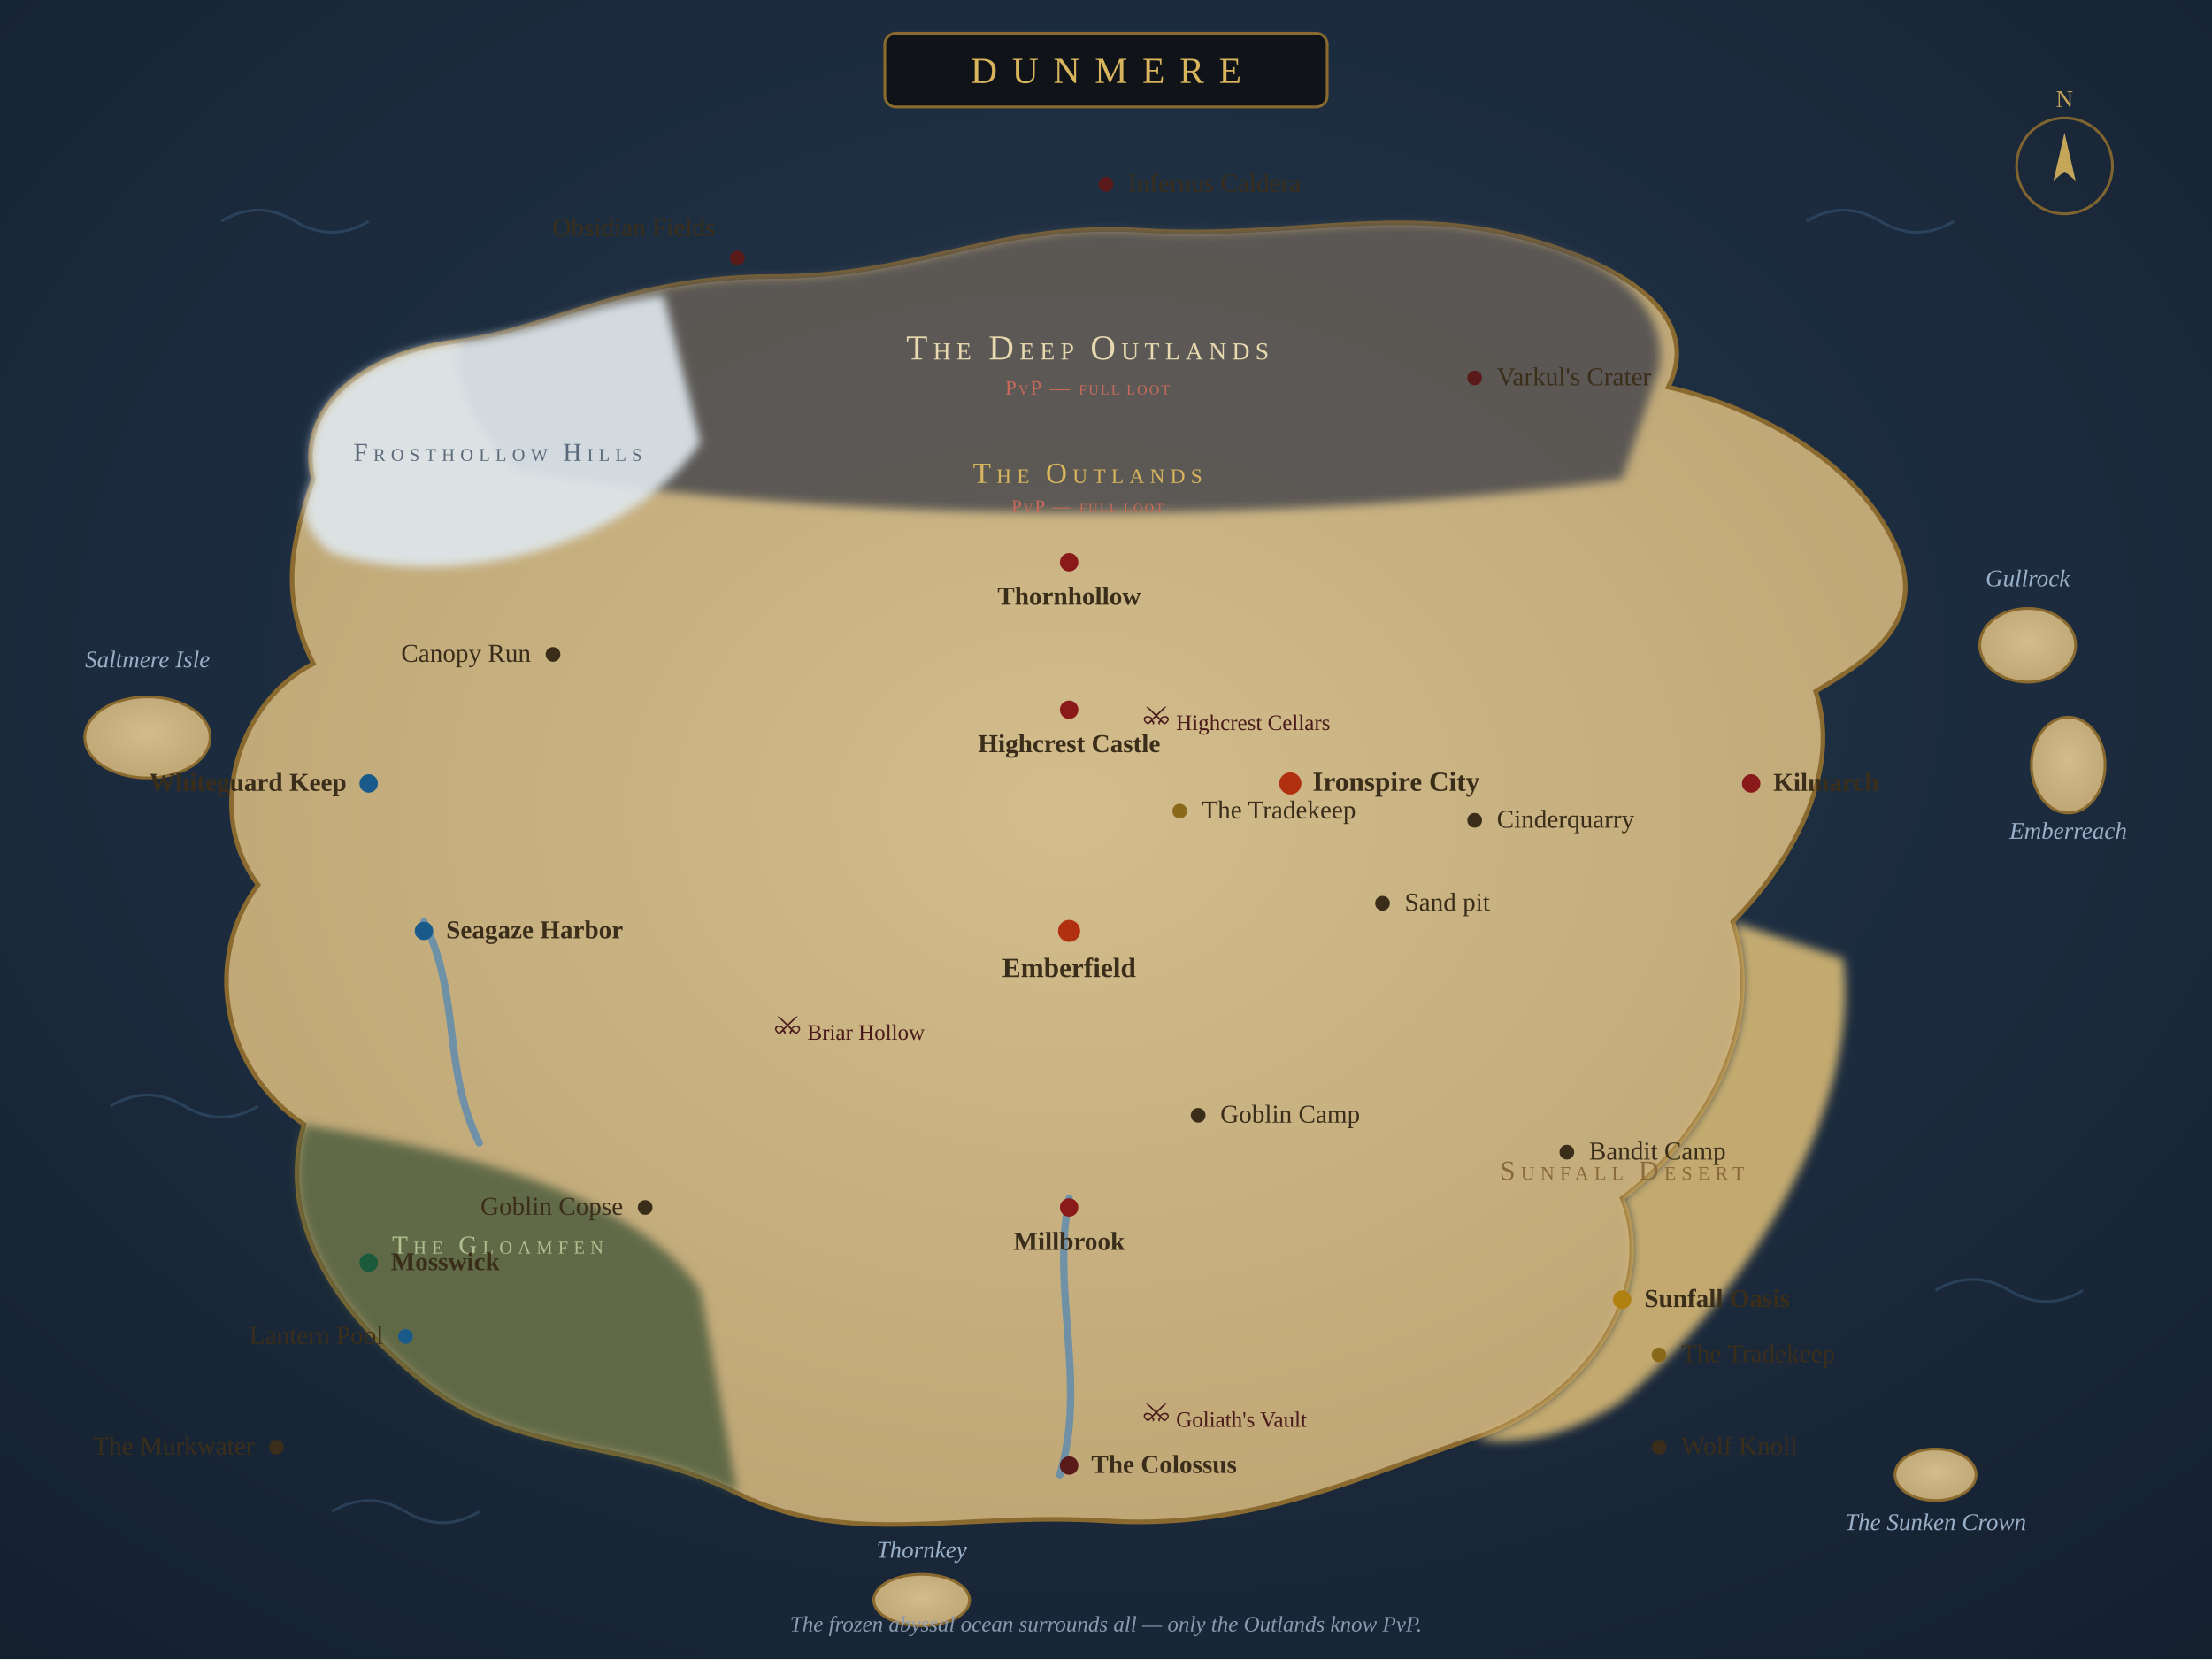
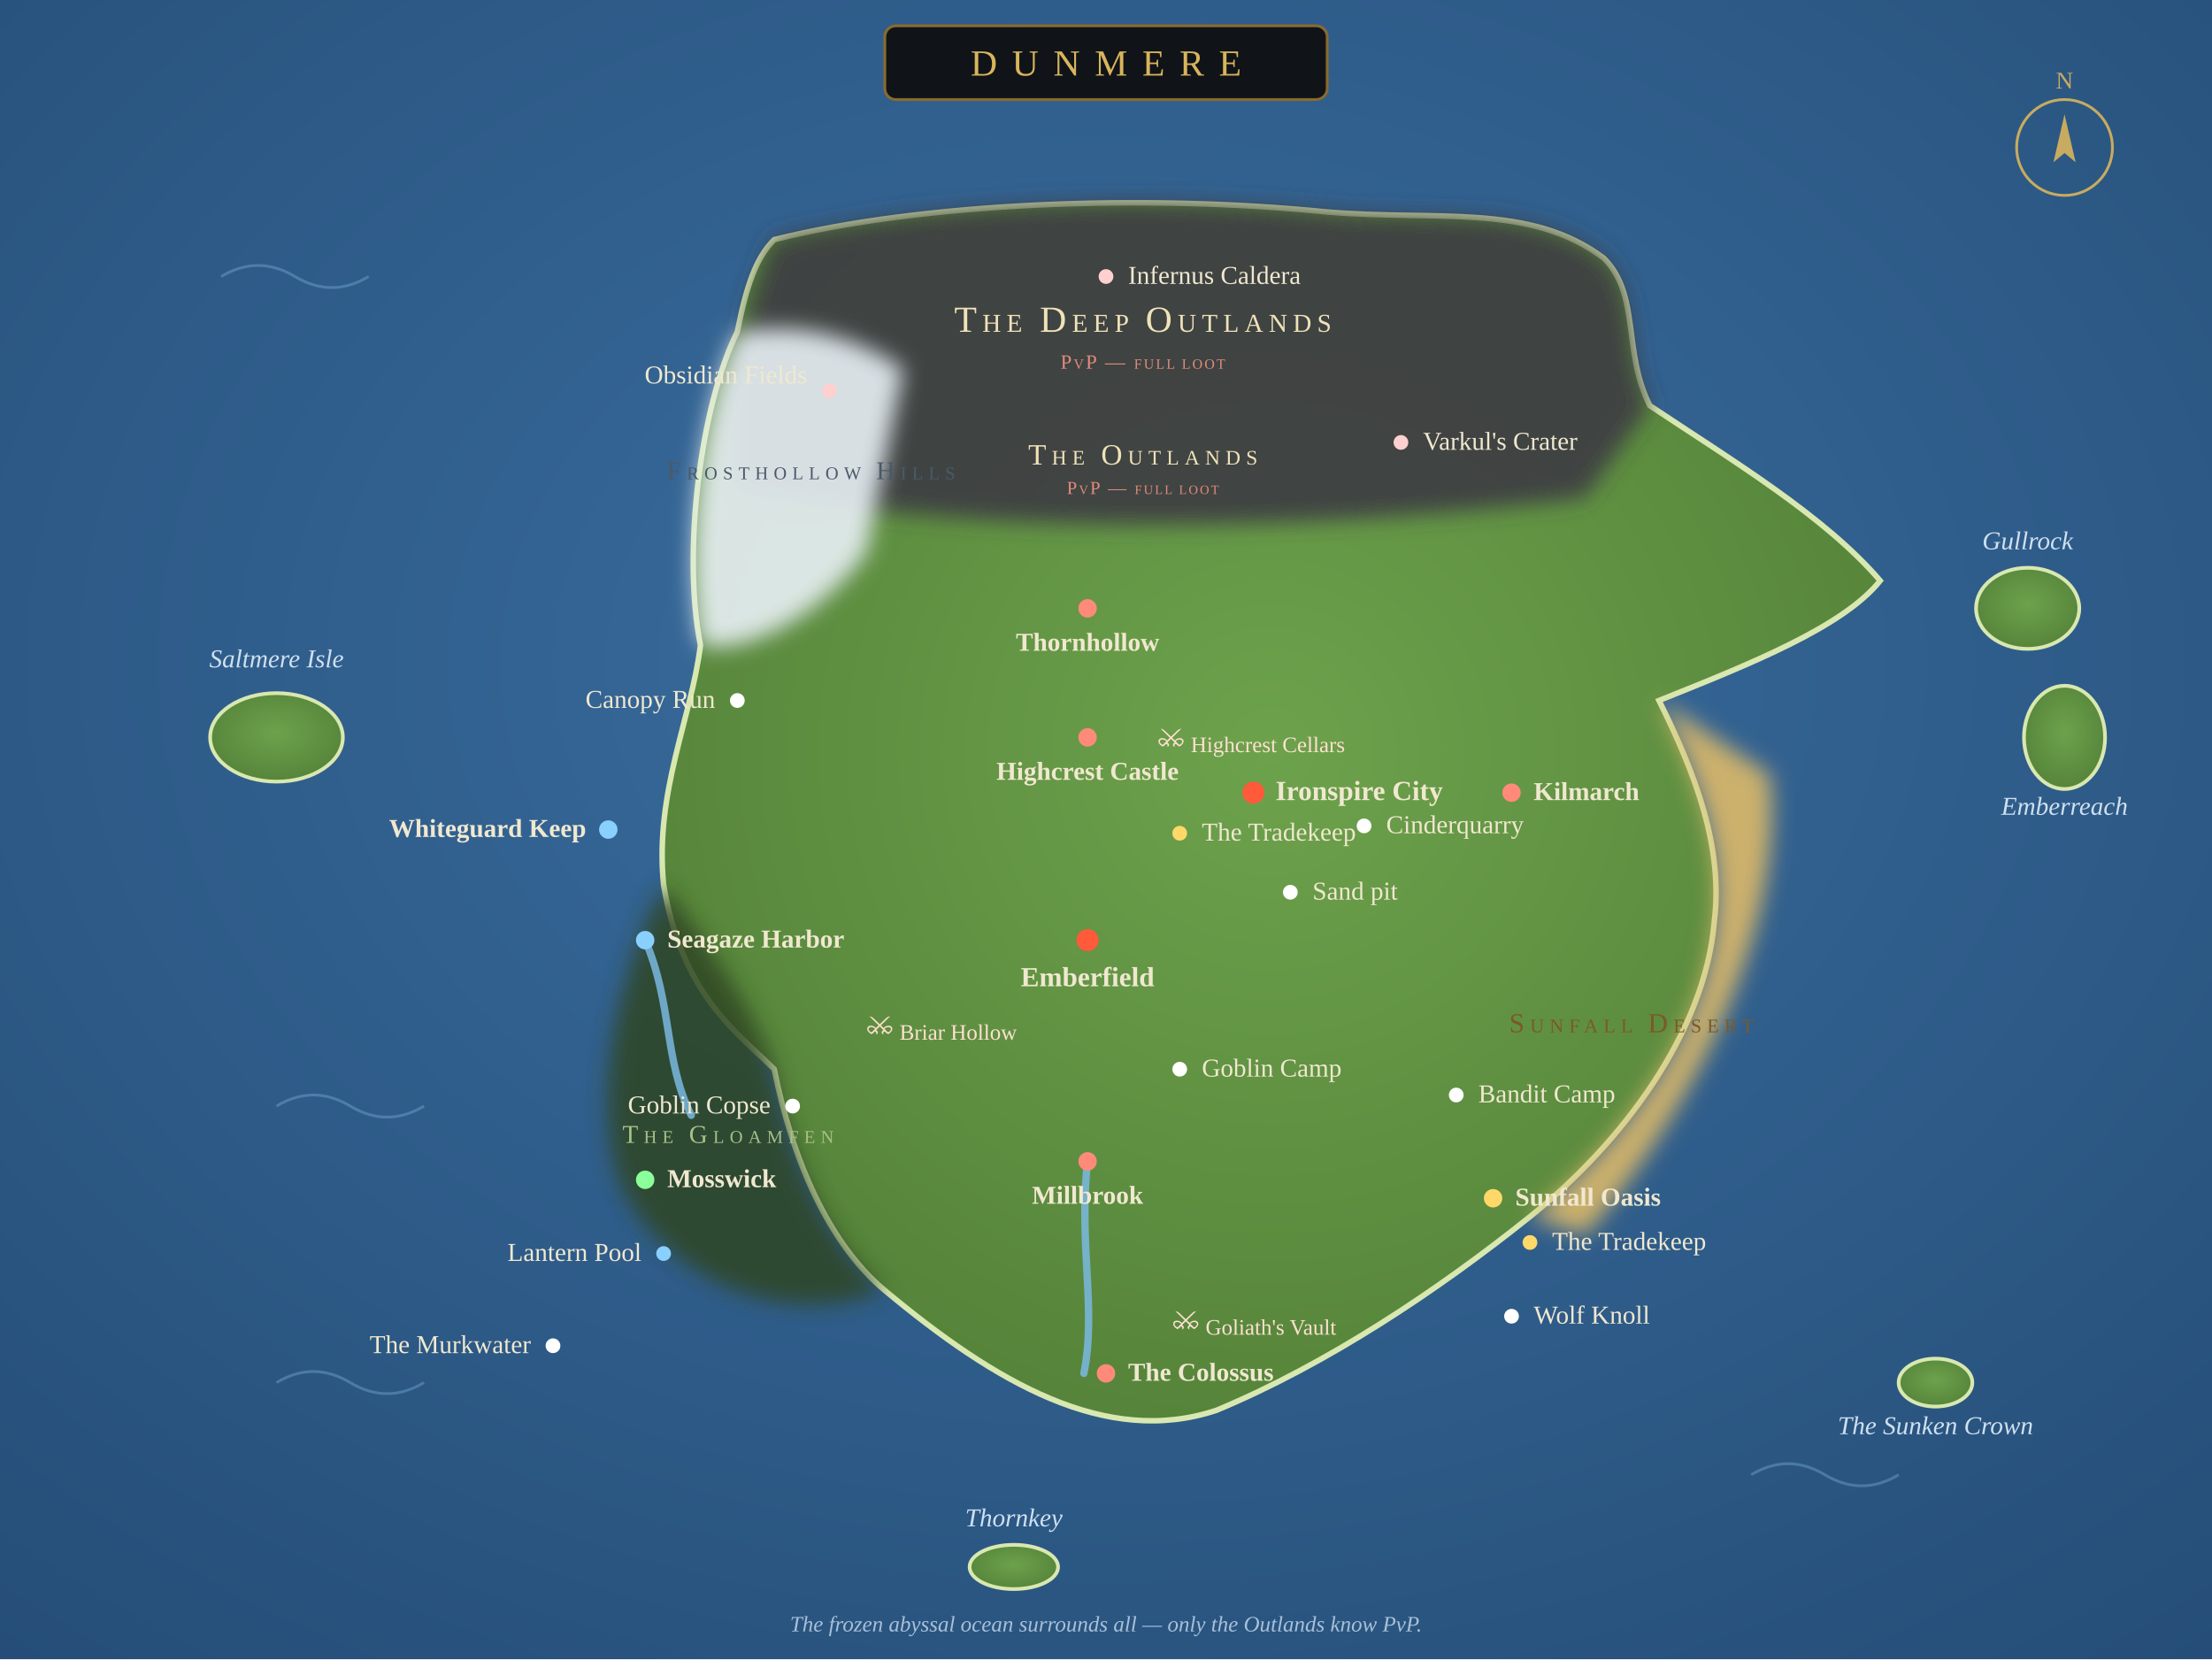
<svg xmlns="http://www.w3.org/2000/svg" viewBox="0 0 1200 900" font-family="Georgia, 'Times New Roman', serif">
  <defs>
-     <radialGradient id="ocean" cx="50%" cy="40%" r="80%">
-       <stop offset="0%" stop-color="#24384e" />
-       <stop offset="100%" stop-color="#141f2e" />
+     <radialGradient id="sea" cx="50%" cy="40%" r="85%">
+       <stop offset="0%" stop-color="#3a6ea0" />
+       <stop offset="100%" stop-color="#234a73" />
    </radialGradient>
-     <radialGradient id="land" cx="50%" cy="45%" r="75%">
-       <stop offset="0%" stop-color="#d3bd8d" />
-       <stop offset="100%" stop-color="#b89f6e" />
+     <radialGradient id="grass" cx="50%" cy="45%" r="75%">
+       <stop offset="0%" stop-color="#6da24c" />
+       <stop offset="100%" stop-color="#4e7a34" />
    </radialGradient>
-     <filter id="soft" x="-20%" y="-20%" width="140%" height="140%">
-       <feGaussianBlur stdDeviation="2.5" />
+     <filter id="soft2" x="-20%" y="-20%" width="140%" height="140%">
+       <feGaussianBlur stdDeviation="6" />
    </filter>
  </defs>
-   <rect width="1200" height="900" fill="url(#ocean)" />
-   <g stroke="#3a5a7a" stroke-width="1.5" fill="none" opacity="0.5">
-     <path d="M120,120 q20,-12 40,0 t40,0" />
-     <path d="M1050,700 q20,-12 40,0 t40,0" />
-     <path d="M180,820 q20,-12 40,0 t40,0" />
-     <path d="M980,120 q20,-12 40,0 t40,0" />
-     <path d="M60,600 q20,-12 40,0 t40,0" />
+   <rect width="1200" height="900" fill="url(#sea)" />
+   <g stroke="#7ab0d8" stroke-width="1.5" fill="none" opacity="0.4">
+     <path d="M120,150 q20,-12 40,0 t40,0" />
+     <path d="M150,750 q20,-12 40,0 t40,0" />
+     <path d="M950,800 q20,-12 40,0 t40,0" />
+     <path d="M150,600 q20,-12 40,0 t40,0" />
  </g>
  <g>
-     <rect x="480" y="18" width="240" height="40" rx="6" fill="#101418" stroke="#8a6a2f" stroke-width="1.5" />
-     <text x="600" y="45" text-anchor="middle" font-size="20" letter-spacing="8" fill="#d8b45c">DUNMERE</text>
+     <rect x="480" y="14" width="240" height="40" rx="6" fill="#101418" stroke="#8a6a2f" stroke-width="1.5" />
+     <text x="600" y="41" text-anchor="middle" font-size="20" letter-spacing="8" fill="#d8b45c">DUNMERE</text>
  </g>
-   <g transform="translate(1120,90)" opacity="0.9">
-     <circle r="26" fill="none" stroke="#8a6a2f" stroke-width="1.5" />
+   <g transform="translate(1120,80)" opacity="0.9">
+     <circle r="26" fill="none" stroke="#d8b45c" stroke-width="1.5" />
    <path d="M0,-18 L6,8 L0,3 L-6,8 Z" fill="#d8b45c" />
    <text y="-32" text-anchor="middle" font-size="13" fill="#d8b45c">N</text>
  </g>
-   <path id="continent" fill="url(#land)" stroke="#8a6a2f" stroke-width="2.5" d="     M170,260     C160,220 200,190 250,185     C300,178 340,150 420,150     C500,150 540,120 620,125     C700,130 760,110 830,130     C900,150 920,180 905,210     C950,220 1010,250 1030,300     C1045,340 1010,360 985,375     C1000,420 970,470 940,500     C960,560 920,620 880,650     C900,700 860,760 800,780     C740,800 680,830 600,825     C520,820 460,840 400,810     C340,780 280,790 230,750     C180,710 150,660 165,610     C120,580 110,520 140,480     C110,440 130,380 170,360     C150,320 160,290 170,260 Z" />
-   <path d="M250,185 C300,178 340,150 420,150 C500,150 540,120 620,125 C700,130 760,110 830,130            C880,142 905,170 900,200 L880,260 C700,285 450,285 280,255 C255,230 245,205 250,185 Z" fill="#4a4a4e" opacity="0.85" filter="url(#soft)" />
-   <path d="M170,260 C160,220 200,190 250,185 C290,180 320,165 360,160 L380,240 C340,300 240,320 180,300 C160,285 165,270 170,260 Z" fill="#dfe8ee" opacity="0.9" filter="url(#soft)" />
-   <path d="M800,780 C860,760 900,700 880,650 C920,620 960,560 940,500 L1000,520 C1010,600 950,700 880,760            C850,780 820,785 800,780 Z" fill="#e0c078" opacity="0.85" filter="url(#soft)" />
-   <path d="M165,610 C150,660 180,710 230,750 C280,790 340,780 400,810 L380,700 C340,640 220,620 165,610 Z" fill="#4a5a3a" opacity="0.8" filter="url(#soft)" />
-   <g stroke="#5a8ab0" stroke-width="4" fill="none" opacity="0.8" stroke-linecap="round">
-     <path d="M580,650 C570,700 590,750 575,800" />
-     <path d="M230,500 C250,540 240,580 260,620" />
+   <path fill="url(#grass)" stroke="#d8e8b0" stroke-width="3" d="     M420,130     C500,110 620,105 720,115     C780,120 830,110 870,140     C890,160 880,190 895,220     C940,250 990,280 1020,315     C1000,340 950,360 900,380     C920,420 935,460 930,500     C925,560 880,620 830,660     C780,700 720,740 660,765     C600,785 540,750 480,700     C450,675 430,630 420,580     C400,560 370,540 360,480     C355,430 375,390 380,350     C370,300 380,220 400,180     C405,155 410,140 420,130 Z" />
+   <path d="M420,130 C500,110 620,105 720,115 C780,120 830,110 870,140 C890,160 880,190 895,220            L860,270 C700,290 520,290 400,265 C395,210 405,160 420,130 Z" fill="#3d3d42" opacity="0.92" filter="url(#soft2)" />
+   <path d="M380,350 C370,300 380,220 400,180 C430,175 460,180 490,200 L470,300 C440,340 400,355 380,350 Z" fill="#e8f0f5" opacity="0.9" filter="url(#soft2)" />
+   <path d="M830,660 C880,620 925,560 930,500 C935,460 920,420 900,380 L960,420 C970,500 920,600 860,670 Z" fill="#dcb968" opacity="0.9" filter="url(#soft2)" />
+   <path d="M420,580 C430,630 450,675 480,700 C430,720 370,700 340,650 C320,610 330,540 360,480            C390,520 410,550 420,580 Z" fill="#2f4423" opacity="0.85" filter="url(#soft2)" />
+   <g stroke="#7ab8e0" stroke-width="4" fill="none" opacity="0.85" stroke-linecap="round">
+     <path d="M590,630 C585,675 595,710 588,745" />
+     <path d="M350,510 C365,545 360,575 375,605" />
  </g>
-   <g fill="url(#land)" stroke="#8a6a2f" stroke-width="1.5">
-     <ellipse cx="80" cy="400" rx="34" ry="22" />
-     <ellipse cx="500" cy="868" rx="26" ry="14" />
-     <ellipse cx="1100" cy="350" rx="26" ry="20" />
-     <ellipse cx="1122" cy="415" rx="20" ry="26" />
-     <ellipse cx="1050" cy="800" rx="22" ry="14" />
+   <g fill="url(#grass)" stroke="#d8e8b0" stroke-width="2">
+     <ellipse cx="150" cy="400" rx="36" ry="24" />
+     <ellipse cx="550" cy="850" rx="24" ry="12" />
+     <ellipse cx="1100" cy="330" rx="28" ry="22" />
+     <ellipse cx="1120" cy="400" rx="22" ry="28" />
+     <ellipse cx="1050" cy="750" rx="20" ry="13" />
  </g>
-   <g font-size="13" font-style="italic" fill="#9ab0c8">
-     <text x="80" y="362" text-anchor="middle">Saltmere Isle</text>
-     <text x="500" y="845" text-anchor="middle">Thornkey</text>
-     <text x="1100" y="318" text-anchor="middle">Gullrock</text>
-     <text x="1122" y="455" text-anchor="middle">Emberreach</text>
-     <text x="1050" y="830" text-anchor="middle">The Sunken Crown</text>
+   <g font-size="14" font-style="italic" fill="#cfe0f0">
+     <text x="150" y="362" text-anchor="middle">Saltmere Isle</text>
+     <text x="550" y="828" text-anchor="middle">Thornkey</text>
+     <text x="1100" y="298" text-anchor="middle">Gullrock</text>
+     <text x="1120" y="442" text-anchor="middle">Emberreach</text>
+     <text x="1050" y="778" text-anchor="middle">The Sunken Crown</text>
  </g>
  <g text-anchor="middle" font-variant="small-caps" letter-spacing="3">
-     <text x="590" y="195" font-size="19" fill="#e8d9b0">The Deep Outlands</text>
-     <text x="590" y="214" font-size="11" letter-spacing="1" fill="#c86a5a">PvP — full loot</text>
-     <text x="590" y="262" font-size="16" fill="#d8b45c">The Outlands</text>
-     <text x="590" y="278" font-size="10" letter-spacing="1" fill="#c86a5a">PvP — full loot</text>
-     <text x="270" y="250" font-size="14" fill="#5a6a7a">Frosthollow Hills</text>
-     <text x="880" y="640" font-size="15" fill="#8a6a3a">Sunfall Desert</text>
-     <text x="270" y="680" font-size="14" fill="#b0c090">The Gloamfen</text>
+     <text x="620" y="180" font-size="20" fill="#f0e2b8">The Deep Outlands</text>
+     <text x="620" y="200" font-size="11" letter-spacing="1" fill="#e08a7a">PvP — full loot</text>
+     <text x="620" y="252" font-size="16" fill="#f0e2b8">The Outlands</text>
+     <text x="620" y="268" font-size="10" letter-spacing="1" fill="#e08a7a">PvP — full loot</text>
+     <text x="440" y="260" font-size="14" fill="#4a5a6a">Frosthollow Hills</text>
+     <text x="885" y="560" font-size="15" fill="#7a5a28">Sunfall Desert</text>
+     <text x="395" y="620" font-size="14" fill="#a8c088">The Gloamfen</text>
  </g>
-   <g font-size="14" fill="#3a2e1a">
+   <g font-size="14" fill="#f0e8d0">
    <g>
-       <circle cx="600" cy="100" r="4" fill="#5a1a1a" />
-       <text x="612" y="104">Infernus Caldera</text>
+       <circle cx="600" cy="150" r="4" fill="#ffd0d0" />
+       <text x="612" y="154">Infernus Caldera</text>
    </g>
    <g>
-       <text x="388" y="128" text-anchor="end">Obsidian Fields</text>
-       <circle cx="400" cy="140" r="4" fill="#5a1a1a" />
+       <text x="438" y="208" text-anchor="end">Obsidian Fields</text>
+       <circle cx="450" cy="212" r="4" fill="#ffd0d0" />
    </g>
    <g>
-       <circle cx="800" cy="205" r="4" fill="#5a1a1a" />
-       <text x="812" y="209">Varkul's Crater</text>
+       <circle cx="760" cy="240" r="4" fill="#ffd0d0" />
+       <text x="772" y="244">Varkul's Crater</text>
    </g>
    <g>
-       <circle cx="580" cy="305" r="5" fill="#8a1a1a" />
-       <text x="580" y="328" text-anchor="middle" font-weight="bold">Thornhollow</text>
+       <circle cx="590" cy="330" r="5" fill="#ff8a7a" />
+       <text x="590" y="353" text-anchor="middle" font-weight="bold">Thornhollow</text>
    </g>
    <g>
-       <text x="288" y="359" text-anchor="end">Canopy Run</text>
-       <circle cx="300" cy="355" r="4" />
+       <text x="388" y="384" text-anchor="end">Canopy Run</text>
+       <circle cx="400" cy="380" r="4" fill="#fff" />
    </g>
    <g>
-       <circle cx="580" cy="385" r="5" fill="#8a1a1a" />
-       <text x="580" y="408" text-anchor="middle" font-weight="bold">Highcrest Castle</text>
+       <circle cx="590" cy="400" r="5" fill="#ff8a7a" />
+       <text x="590" y="423" text-anchor="middle" font-weight="bold">Highcrest Castle</text>
    </g>
    <g>
-       <text x="188" y="429" text-anchor="end" font-weight="bold">Whiteguard Keep</text>
-       <circle cx="200" cy="425" r="5" fill="#1a5a8a" />
+       <text x="318" y="454" text-anchor="end" font-weight="bold">Whiteguard Keep</text>
+       <circle cx="330" cy="450" r="5" fill="#8ad0ff" />
    </g>
    <g>
-       <circle cx="700" cy="425" r="6" fill="#b03010" />
-       <text x="712" y="429" font-weight="bold" font-size="15">Ironspire City</text>
+       <circle cx="680" cy="430" r="6" fill="#ff5a3a" />
+       <text x="692" y="434" font-weight="bold" font-size="15">Ironspire City</text>
    </g>
    <g>
-       <circle cx="950" cy="425" r="5" fill="#8a1a1a" />
-       <text x="962" y="429" font-weight="bold">Kilmarch</text>
+       <circle cx="820" cy="430" r="5" fill="#ff8a7a" />
+       <text x="832" y="434" font-weight="bold">Kilmarch</text>
    </g>
    <g>
-       <circle cx="800" cy="445" r="4" />
-       <text x="812" y="449">Cinderquarry</text>
+       <circle cx="740" cy="448" r="4" fill="#fff" />
+       <text x="752" y="452">Cinderquarry</text>
    </g>
    <g>
-       <circle cx="750" cy="490" r="4" />
-       <text x="762" y="494">Sand pit</text>
+       <circle cx="700" cy="484" r="4" fill="#fff" />
+       <text x="712" y="488">Sand pit</text>
    </g>
    <g>
-       <circle cx="230" cy="505" r="5" fill="#1a5a8a" />
-       <text x="242" y="509" font-weight="bold">Seagaze Harbor</text>
+       <circle cx="350" cy="510" r="5" fill="#8ad0ff" />
+       <text x="362" y="514" font-weight="bold">Seagaze Harbor</text>
    </g>
    <g>
-       <circle cx="580" cy="505" r="6" fill="#b03010" />
-       <text x="580" y="530" text-anchor="middle" font-weight="bold" font-size="15">Emberfield</text>
+       <circle cx="590" cy="510" r="6" fill="#ff5a3a" />
+       <text x="590" y="535" text-anchor="middle" font-weight="bold" font-size="15">Emberfield</text>
    </g>
    <g>
-       <circle cx="640" cy="440" r="4" fill="#8a6a1a" />
-       <text x="652" y="444">The Tradekeep</text>
+       <circle cx="640" cy="452" r="4" fill="#ffd86a" />
+       <text x="652" y="456">The Tradekeep</text>
    </g>
    <g>
-       <text x="338" y="659" text-anchor="end">Goblin Copse</text>
-       <circle cx="350" cy="655" r="4" />
+       <text x="418" y="604" text-anchor="end">Goblin Copse</text>
+       <circle cx="430" cy="600" r="4" fill="#fff" />
    </g>
    <g>
-       <circle cx="650" cy="605" r="4" />
-       <text x="662" y="609">Goblin Camp</text>
+       <circle cx="640" cy="580" r="4" fill="#fff" />
+       <text x="652" y="584">Goblin Camp</text>
    </g>
    <g>
-       <circle cx="580" cy="655" r="5" fill="#8a1a1a" />
-       <text x="580" y="678" text-anchor="middle" font-weight="bold">Millbrook</text>
+       <circle cx="590" cy="630" r="5" fill="#ff8a7a" />
+       <text x="590" y="653" text-anchor="middle" font-weight="bold">Millbrook</text>
    </g>
    <g>
-       <circle cx="200" cy="685" r="5" fill="#1a5a3a" />
-       <text x="212" y="689" font-weight="bold">Mosswick</text>
+       <circle cx="350" cy="640" r="5" fill="#8aff9a" />
+       <text x="362" y="644" font-weight="bold">Mosswick</text>
    </g>
    <g>
-       <text x="208" y="729" text-anchor="end">Lantern Pool</text>
-       <circle cx="220" cy="725" r="4" fill="#1a5a8a" />
+       <text x="348" y="684" text-anchor="end">Lantern Pool</text>
+       <circle cx="360" cy="680" r="4" fill="#8ad0ff" />
    </g>
    <g>
-       <text x="138" y="789" text-anchor="end">The Murkwater</text>
-       <circle cx="150" cy="785" r="4" />
+       <text x="288" y="734" text-anchor="end">The Murkwater</text>
+       <circle cx="300" cy="730" r="4" fill="#fff" />
    </g>
    <g>
-       <circle cx="880" cy="705" r="5" fill="#b08010" />
-       <text x="892" y="709" font-weight="bold">Sunfall Oasis</text>
+       <circle cx="810" cy="650" r="5" fill="#ffd86a" />
+       <text x="822" y="654" font-weight="bold">Sunfall Oasis</text>
    </g>
    <g>
-       <circle cx="850" cy="625" r="4" />
-       <text x="862" y="629">Bandit Camp</text>
+       <circle cx="790" cy="594" r="4" fill="#fff" />
+       <text x="802" y="598">Bandit Camp</text>
    </g>
    <g>
-       <circle cx="900" cy="735" r="4" fill="#8a6a1a" />
-       <text x="912" y="739">The Tradekeep</text>
+       <circle cx="830" cy="674" r="4" fill="#ffd86a" />
+       <text x="842" y="678">The Tradekeep</text>
    </g>
    <g>
-       <circle cx="900" cy="785" r="4" />
-       <text x="912" y="789">Wolf Knoll</text>
+       <circle cx="820" cy="714" r="4" fill="#fff" />
+       <text x="832" y="718">Wolf Knoll</text>
    </g>
    <g>
-       <circle cx="580" cy="795" r="5" fill="#5a1a1a" />
-       <text x="592" y="799" font-weight="bold">The Colossus</text>
+       <circle cx="600" cy="745" r="5" fill="#ff8a7a" />
+       <text x="612" y="749" font-weight="bold">The Colossus</text>
    </g>
  </g>
-   <g font-size="12" fill="#4a1a1a">
+   <g font-size="12" fill="#ffe0d0">
    <g>
-       <text x="620" y="392" font-size="14">⚔</text>
-       <text x="638" y="396">Highcrest Cellars</text>
+       <text x="628" y="404" font-size="14">⚔</text>
+       <text x="646" y="408">Highcrest Cellars</text>
    </g>
    <g>
-       <text x="420" y="560" font-size="14">⚔</text>
-       <text x="438" y="564">Briar Hollow</text>
+       <text x="470" y="560" font-size="14">⚔</text>
+       <text x="488" y="564">Briar Hollow</text>
    </g>
    <g>
-       <text x="620" y="770" font-size="14">⚔</text>
-       <text x="638" y="774">Goliath's Vault</text>
+       <text x="636" y="720" font-size="14">⚔</text>
+       <text x="654" y="724">Goliath's Vault</text>
    </g>
  </g>
-   <text x="600" y="885" text-anchor="middle" font-size="12" font-style="italic" fill="#8a9ab0">
+   <text x="600" y="885" text-anchor="middle" font-size="12" font-style="italic" fill="#a8c0d8">
    The frozen abyssal ocean surrounds all — only the Outlands know PvP.
  </text>
</svg>
